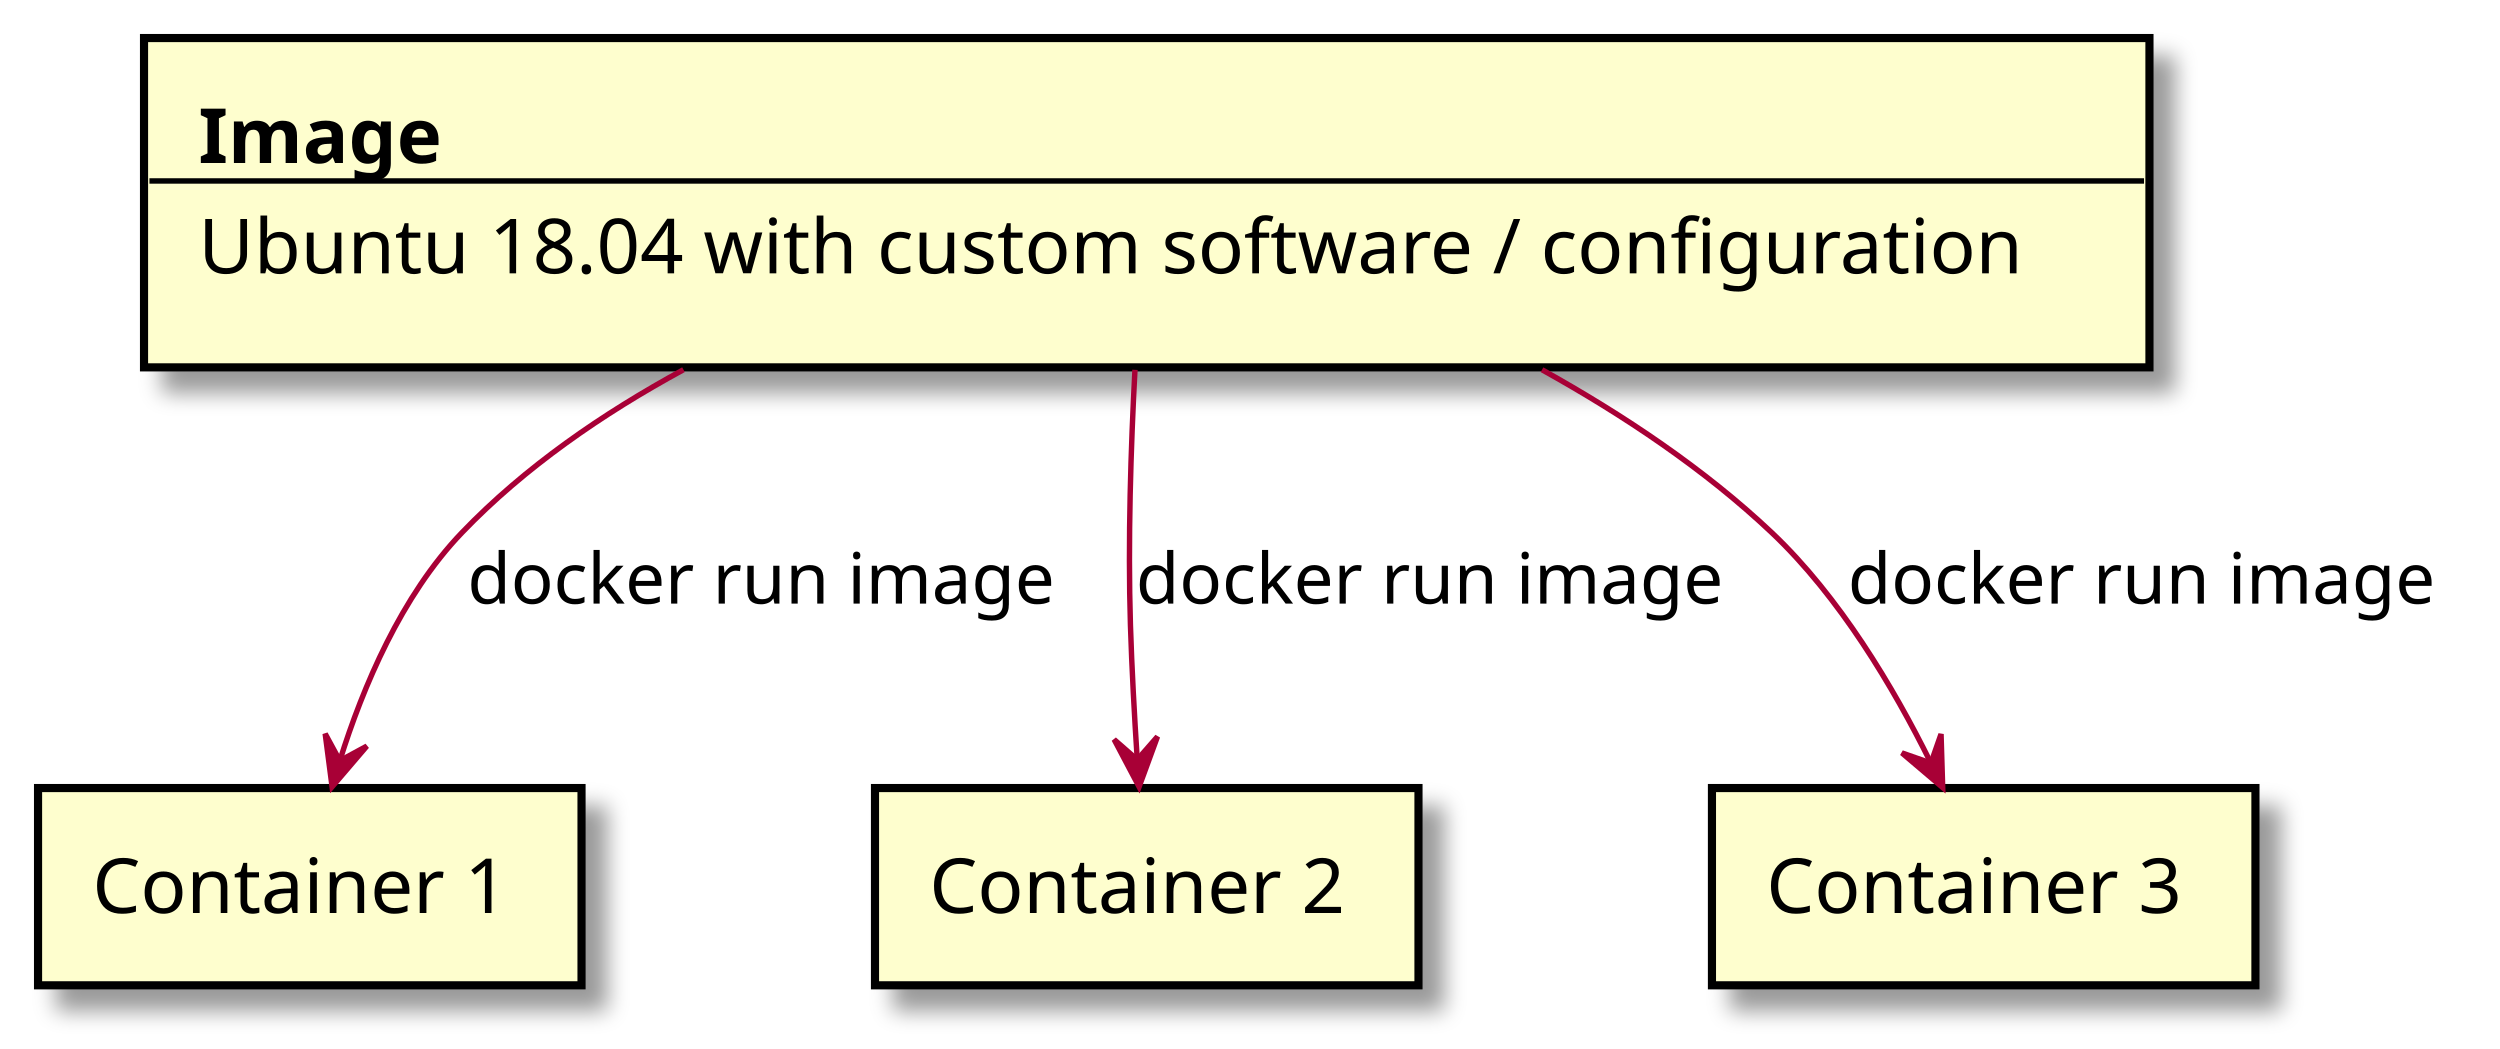
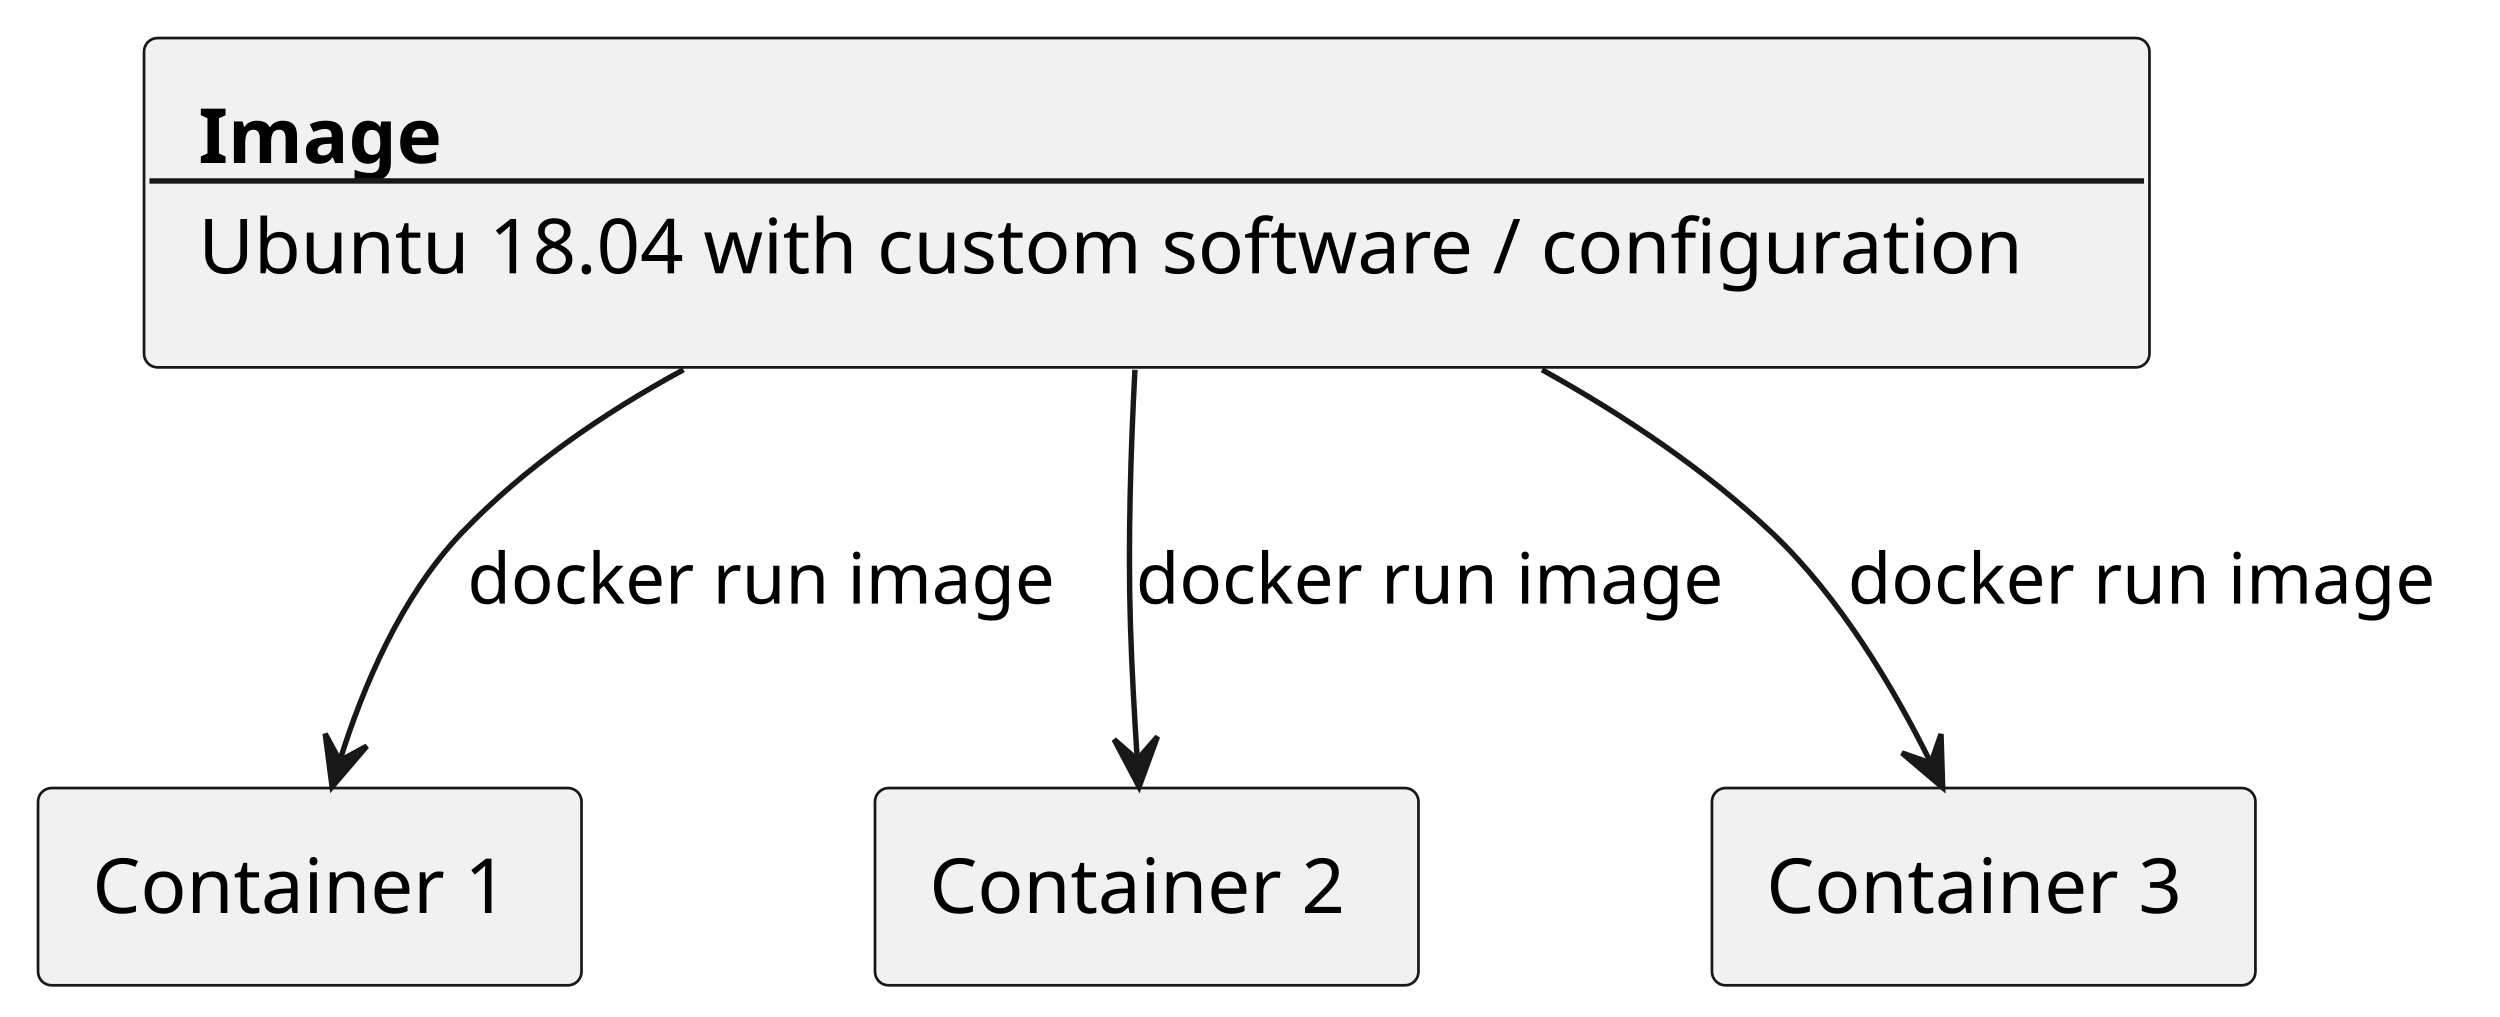
- <svg xmlns="http://www.w3.org/2000/svg" contentScriptType="application/ecmascript" contentStyleType="text/css" height="193px" preserveAspectRatio="none" style="width:460px;height:193px;background:#FFFFFF;" version="1.1" viewBox="0 0 460 193" width="460px" zoomAndPan="magnify">
-   <defs>
-     <filter height="300%" id="f11jtse3kv6vfn" width="300%" x="-1" y="-1">
-       <feGaussianBlur result="blurOut" stdDeviation="2.0" />
-       <feColorMatrix in="blurOut" result="blurOut2" type="matrix" values="0 0 0 0 0 0 0 0 0 0 0 0 0 0 0 0 0 0 .4 0" />
-       <feOffset dx="4.0" dy="4.0" in="blurOut2" result="blurOut3" />
-       <feBlend in="SourceGraphic" in2="blurOut3" mode="normal" />
-     </filter>
-   </defs>
+ <svg xmlns="http://www.w3.org/2000/svg" contentStyleType="text/css" height="187px" preserveAspectRatio="none" style="width:460px;height:187px;background:#FFFFFF;" version="1.1" viewBox="0 0 460 187" width="460px" zoomAndPan="magnify">
+   <defs />
  <g>
-     <rect fill="#FEFECE" filter="url(#f11jtse3kv6vfn)" height="60.594" style="stroke:#000000;stroke-width:1.5;" width="369" x="26.5" y="7" />
-     <text fill="#000000" font-family="sans-serif" font-size="14" font-weight="bold" lengthAdjust="spacing" textLength="47" x="36.5" y="29.995">Image</text>
-     <line style="stroke:#000000;stroke-width:1.0;" x1="27.5" x2="394.5" y1="33.297" y2="33.297" />
-     <text fill="#000000" font-family="sans-serif" font-size="14" lengthAdjust="spacing" textLength="349" x="36.5" y="50.292">Ubuntu 18.04 with custom software / configuration</text>
-     <rect fill="#FEFECE" filter="url(#f11jtse3kv6vfn)" height="36.297" style="stroke:#000000;stroke-width:1.5;" width="100" x="7" y="145" />
-     <text fill="#000000" font-family="sans-serif" font-size="14" lengthAdjust="spacing" textLength="80" x="17" y="167.995">Container 1</text>
-     <rect fill="#FEFECE" filter="url(#f11jtse3kv6vfn)" height="36.297" style="stroke:#000000;stroke-width:1.5;" width="100" x="161" y="145" />
-     <text fill="#000000" font-family="sans-serif" font-size="14" lengthAdjust="spacing" textLength="80" x="171" y="167.995">Container 2</text>
-     <rect fill="#FEFECE" filter="url(#f11jtse3kv6vfn)" height="36.297" style="stroke:#000000;stroke-width:1.5;" width="100" x="315" y="145" />
-     <text fill="#000000" font-family="sans-serif" font-size="14" lengthAdjust="spacing" textLength="80" x="325" y="167.995">Container 3</text>
-     <path d="M125.761,68.025 C110.883,76.103 96.511,86.008 85,98 C73.86,109.605 66.791,126.341 62.543,139.924 " fill="none" id="image-to-container1" style="stroke:#A80036;stroke-width:1.0;" />
-     <polygon fill="#A80036" points="61.103,144.77,67.501,137.282,62.527,139.977,59.832,135.004,61.103,144.77" style="stroke:#A80036;stroke-width:1.0;" />
-     <text fill="#000000" font-family="sans-serif" font-size="13" lengthAdjust="spacing" textLength="112" x="86" y="111.067">docker run image</text>
-     <path d="M208.833,68.048 C208.073,82.312 207.517,99.523 208,115 C208.25,123.001 208.733,131.742 209.24,139.546 " fill="none" id="image-to-container2" style="stroke:#A80036;stroke-width:1.0;" />
-     <polygon fill="#A80036" points="209.593,144.778,212.979,135.53,209.257,139.789,204.997,136.067,209.593,144.778" style="stroke:#A80036;stroke-width:1.0;" />
-     <text fill="#000000" font-family="sans-serif" font-size="13" lengthAdjust="spacing" textLength="112" x="209" y="111.067">docker run image</text>
-     <path d="M283.733,68.033 C298.744,76.371 313.705,86.376 326,98 C338.52,109.837 348.435,126.567 355.134,140.089 " fill="none" id="image-to-container3" style="stroke:#A80036;stroke-width:1.0;" />
-     <polygon fill="#A80036" points="357.455,144.911,357.155,135.067,355.286,140.406,349.947,138.537,357.455,144.911" style="stroke:#A80036;stroke-width:1.0;" />
-     <text fill="#000000" font-family="sans-serif" font-size="13" lengthAdjust="spacing" textLength="112" x="340" y="111.067">docker run image</text>
+     <g id="elem_image">
+       <rect fill="#F1F1F1" height="60.594" rx="2.5" ry="2.5" style="stroke:#181818;stroke-width:0.5;" width="369" x="26.5" y="7" />
+       <text fill="#000000" font-family="sans-serif" font-size="14" font-weight="bold" lengthAdjust="spacing" textLength="47" x="36.5" y="29.995">Image</text>
+       <line style="stroke:#181818;stroke-width:1.0;" x1="27.5" x2="394.5" y1="33.297" y2="33.297" />
+       <text fill="#000000" font-family="sans-serif" font-size="14" lengthAdjust="spacing" textLength="349" x="36.5" y="50.292">Ubuntu 18.04 with custom software / configuration</text>
+     </g>
+     <g id="elem_container1">
+       <rect fill="#F1F1F1" height="36.297" rx="2.5" ry="2.5" style="stroke:#181818;stroke-width:0.5;" width="100" x="7" y="145" />
+       <text fill="#000000" font-family="sans-serif" font-size="14" lengthAdjust="spacing" textLength="80" x="17" y="167.995">Container 1</text>
+     </g>
+     <g id="elem_container2">
+       <rect fill="#F1F1F1" height="36.297" rx="2.5" ry="2.5" style="stroke:#181818;stroke-width:0.5;" width="100" x="161" y="145" />
+       <text fill="#000000" font-family="sans-serif" font-size="14" lengthAdjust="spacing" textLength="80" x="171" y="167.995">Container 2</text>
+     </g>
+     <g id="elem_container3">
+       <rect fill="#F1F1F1" height="36.297" rx="2.5" ry="2.5" style="stroke:#181818;stroke-width:0.5;" width="100" x="315" y="145" />
+       <text fill="#000000" font-family="sans-serif" font-size="14" lengthAdjust="spacing" textLength="80" x="325" y="167.995">Container 3</text>
+     </g>
+     <g id="link_image_container1">
+       <path d="M125.761,68.025 C110.883,76.103 96.511,86.008 85,98 C73.86,109.605 66.791,126.341 62.543,139.924 " fill="none" id="image-to-container1" style="stroke:#181818;stroke-width:1.0;" />
+       <polygon fill="#181818" points="61.103,144.77,67.501,137.282,62.527,139.977,59.832,135.004,61.103,144.77" style="stroke:#181818;stroke-width:1.0;" />
+       <text fill="#000000" font-family="sans-serif" font-size="13" lengthAdjust="spacing" textLength="112" x="86" y="111.067">docker run image</text>
+     </g>
+     <g id="link_image_container2">
+       <path d="M208.833,68.048 C208.073,82.312 207.517,99.523 208,115 C208.25,123.001 208.733,131.742 209.24,139.546 " fill="none" id="image-to-container2" style="stroke:#181818;stroke-width:1.0;" />
+       <polygon fill="#181818" points="209.593,144.778,212.979,135.53,209.257,139.789,204.997,136.067,209.593,144.778" style="stroke:#181818;stroke-width:1.0;" />
+       <text fill="#000000" font-family="sans-serif" font-size="13" lengthAdjust="spacing" textLength="112" x="209" y="111.067">docker run image</text>
+     </g>
+     <g id="link_image_container3">
+       <path d="M283.733,68.033 C298.744,76.371 313.705,86.376 326,98 C338.52,109.837 348.435,126.567 355.134,140.089 " fill="none" id="image-to-container3" style="stroke:#181818;stroke-width:1.0;" />
+       <polygon fill="#181818" points="357.455,144.911,357.155,135.067,355.286,140.406,349.947,138.537,357.455,144.911" style="stroke:#181818;stroke-width:1.0;" />
+       <text fill="#000000" font-family="sans-serif" font-size="13" lengthAdjust="spacing" textLength="112" x="340" y="111.067">docker run image</text>
+     </g>
  </g>
</svg>
